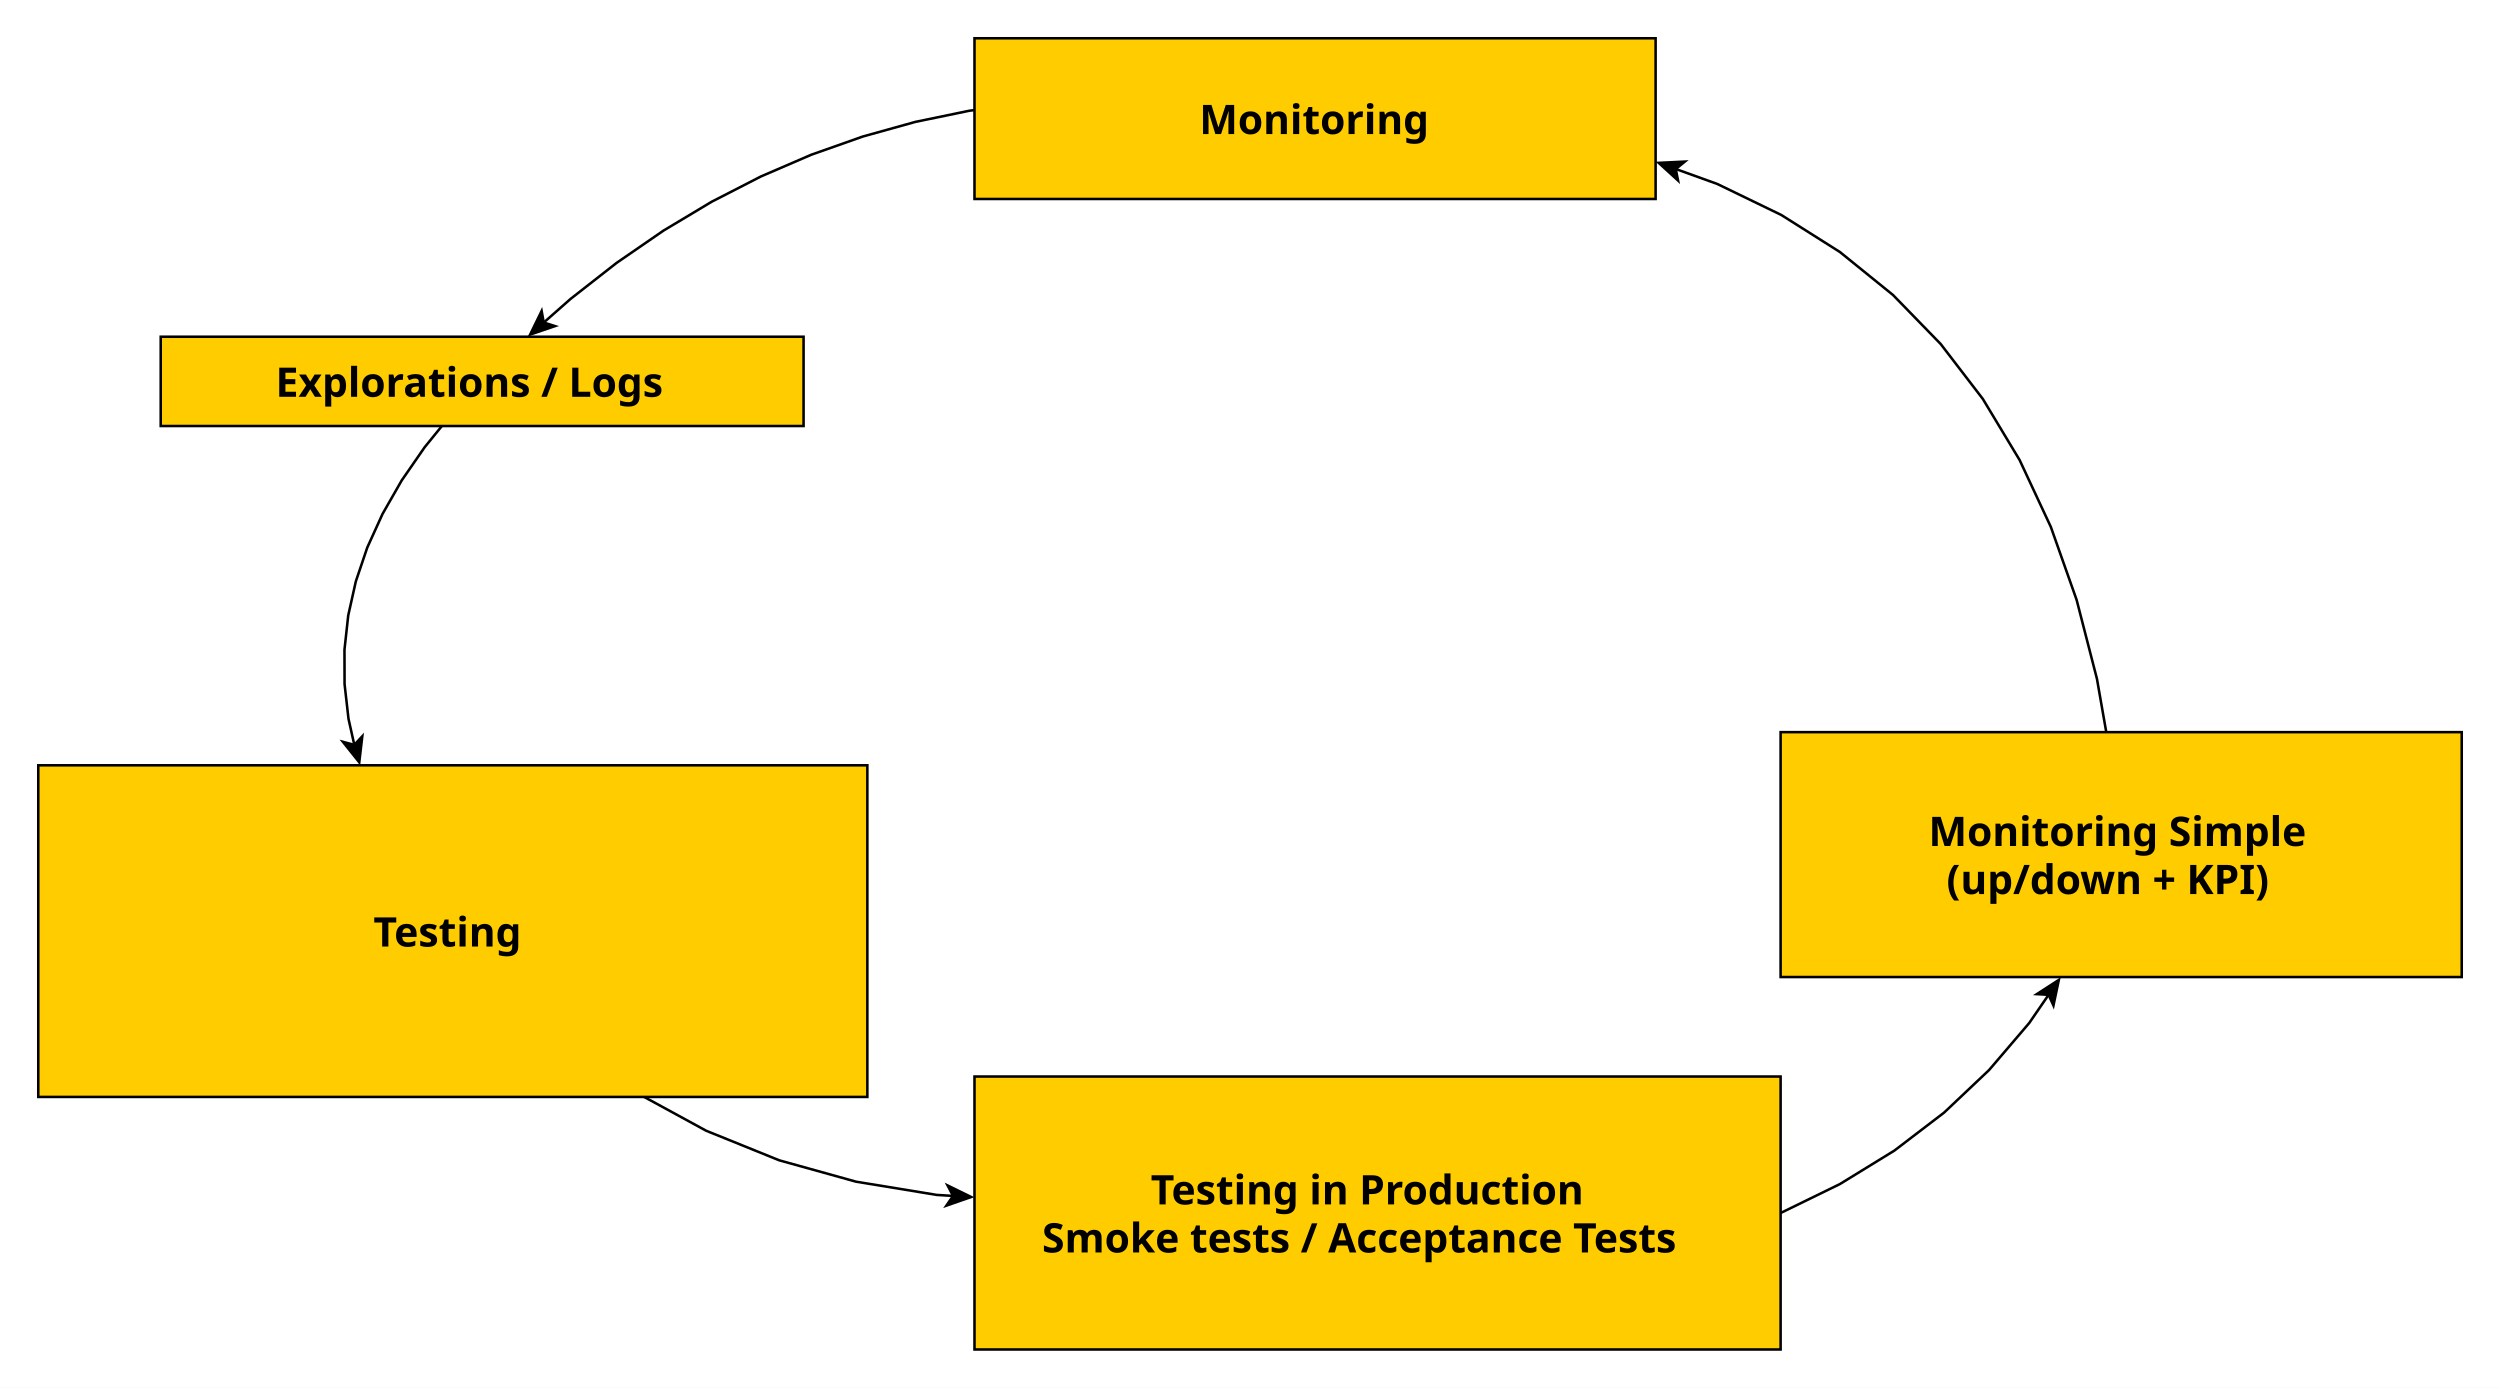
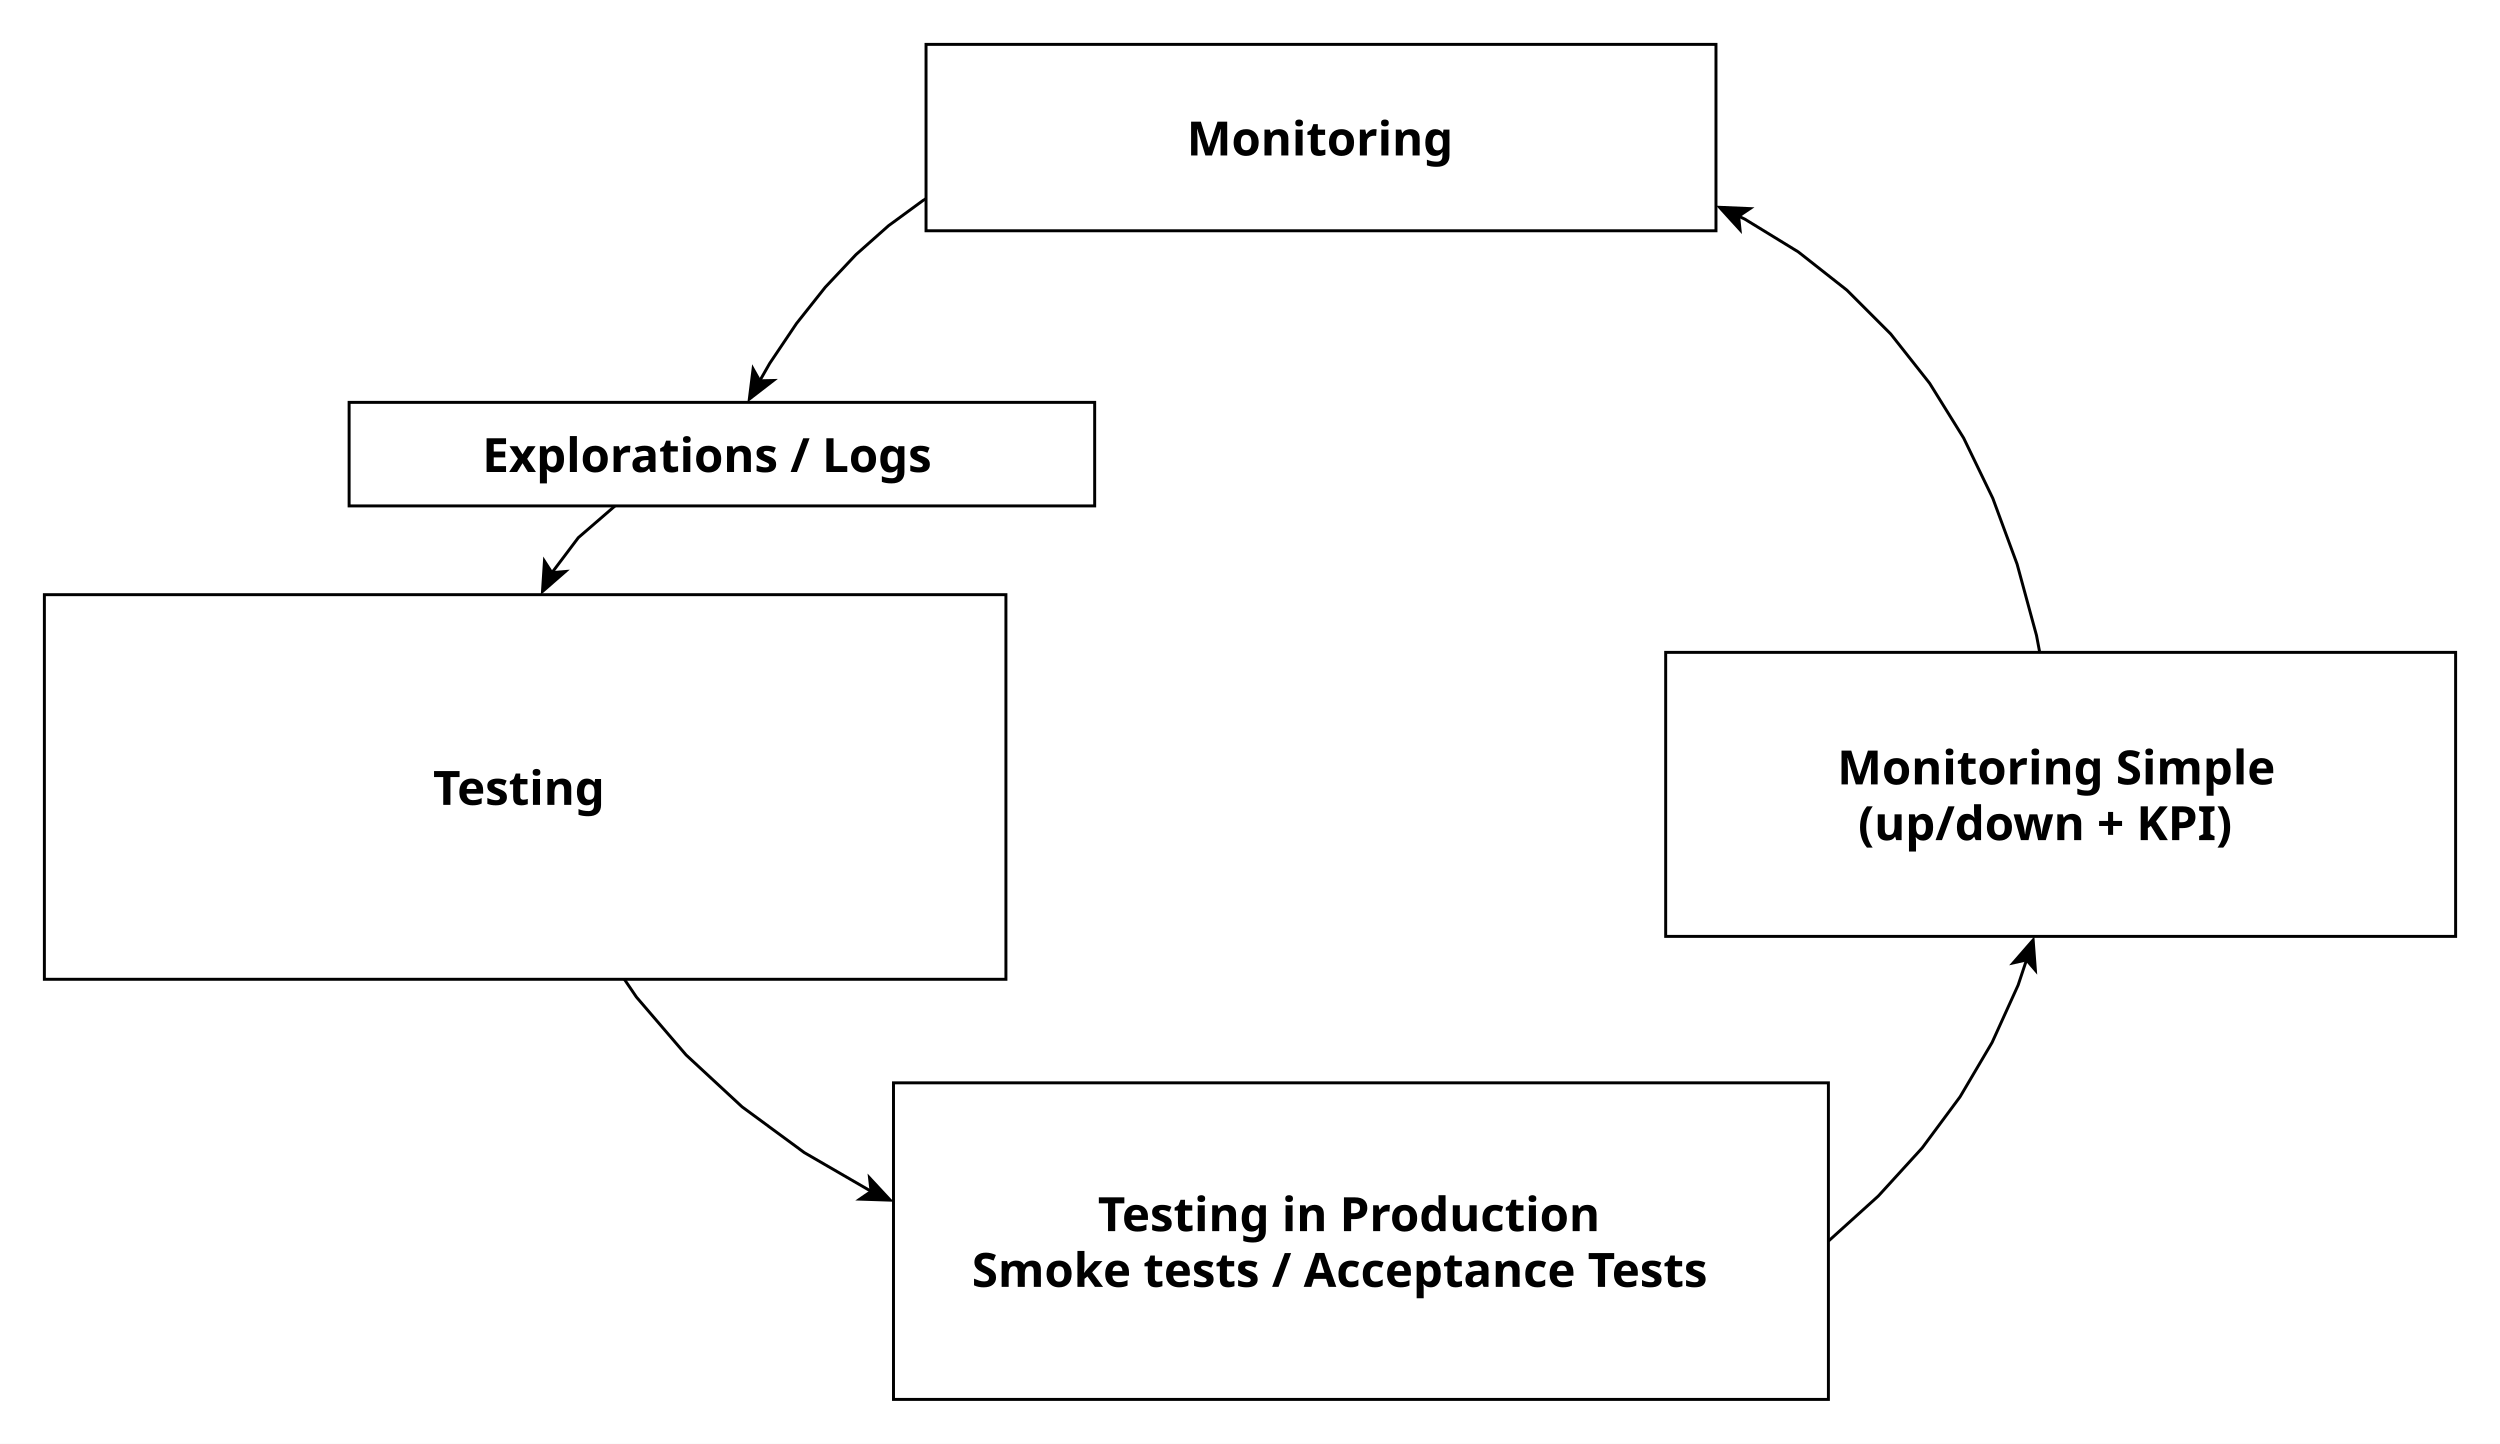
- <svg xmlns="http://www.w3.org/2000/svg" fill-opacity="1" color-rendering="auto" color-interpolation="auto" text-rendering="auto" stroke="black" stroke-linecap="square" width="980" stroke-miterlimit="10" shape-rendering="auto" stroke-opacity="1" fill="black" stroke-dasharray="none" font-weight="normal" stroke-width="1" height="544" font-family="'Dialog'" font-style="normal" stroke-linejoin="miter" font-size="12px" stroke-dashoffset="0" image-rendering="auto">
+ <svg xmlns="http://www.w3.org/2000/svg" fill-opacity="1" color-rendering="auto" color-interpolation="auto" text-rendering="auto" stroke="black" stroke-linecap="square" width="845" stroke-miterlimit="10" shape-rendering="auto" stroke-opacity="1" fill="black" stroke-dasharray="none" font-weight="normal" stroke-width="1" height="488" font-family="'Dialog'" font-style="normal" stroke-linejoin="miter" font-size="12px" stroke-dashoffset="0" image-rendering="auto">
  <defs id="genericDefs" />
  <g>
    <defs id="defs1">
      <clipPath clipPathUnits="userSpaceOnUse" id="clipPath1">
-         <path d="M0 0 L980 0 L980 544 L0 544 L0 0 Z" />
+         <path d="M0 0 L845 0 L845 488 L0 488 L0 0 Z" />
      </clipPath>
      <clipPath clipPathUnits="userSpaceOnUse" id="clipPath2">
-         <path d="M267 311 L1247 311 L1247 855 L267 855 L267 311 Z" />
+         <path d="M275 332 L1120 332 L1120 820 L275 820 L275 332 Z" />
      </clipPath>
    </defs>
-     <g fill="white" text-rendering="geometricPrecision" shape-rendering="geometricPrecision" transform="translate(-267,-311)" stroke="white">
-       <rect x="267" width="980" height="544" y="311" clip-path="url(#clipPath2)" stroke="none" />
+     <g fill="white" text-rendering="geometricPrecision" shape-rendering="geometricPrecision" transform="translate(-275,-332)" stroke="white">
+       <rect x="275" width="845" height="488" y="332" clip-path="url(#clipPath2)" stroke="none" />
    </g>
-     <g fill="rgb(255,204,0)" text-rendering="geometricPrecision" shape-rendering="geometricPrecision" transform="matrix(1,0,0,1,-267,-311)" stroke="rgb(255,204,0)">
-       <rect x="282" width="325" height="130" y="611" clip-path="url(#clipPath2)" stroke="none" />
-     </g>
-     <g text-rendering="geometricPrecision" stroke-miterlimit="1.45" shape-rendering="geometricPrecision" transform="matrix(1,0,0,1,-267,-311)" stroke-linecap="butt">
-       <rect fill="none" x="282" width="325" height="130" y="611" clip-path="url(#clipPath2)" />
-       <text x="413.394" font-size="16px" y="682.047" clip-path="url(#clipPath2)" font-family="sans-serif" stroke="none" font-weight="bold" xml:space="preserve">Testing</text>
-     </g>
-     <g fill="rgb(255,204,0)" text-rendering="geometricPrecision" shape-rendering="geometricPrecision" transform="matrix(1,0,0,1,-267,-311)" stroke="rgb(255,204,0)">
-       <rect x="649" width="316" height="107" y="733" clip-path="url(#clipPath2)" stroke="none" />
-     </g>
-     <g text-rendering="geometricPrecision" stroke-miterlimit="1.45" shape-rendering="geometricPrecision" transform="matrix(1,0,0,1,-267,-311)" stroke-linecap="butt">
-       <rect fill="none" x="649" width="316" height="107" y="733" clip-path="url(#clipPath2)" />
-       <text x="718.094" font-size="16px" y="783.125" clip-path="url(#clipPath2)" font-family="sans-serif" stroke="none" font-weight="bold" xml:space="preserve">Testing in Production</text>
-       <text x="675.488" font-size="16px" y="801.969" clip-path="url(#clipPath2)" font-family="sans-serif" stroke="none" font-weight="bold" xml:space="preserve">Smoke tests / Acceptance Tests</text>
-     </g>
-     <g fill="rgb(255,204,0)" text-rendering="geometricPrecision" shape-rendering="geometricPrecision" transform="matrix(1,0,0,1,-267,-311)" stroke="rgb(255,204,0)">
-       <rect x="965" width="267" height="96" y="598" clip-path="url(#clipPath2)" stroke="none" />
-     </g>
-     <g text-rendering="geometricPrecision" stroke-miterlimit="1.45" shape-rendering="geometricPrecision" transform="matrix(1,0,0,1,-267,-311)" stroke-linecap="butt">
-       <rect fill="none" x="965" width="267" height="96" y="598" clip-path="url(#clipPath2)" />
-       <text x="1022.996" font-size="16px" y="642.625" clip-path="url(#clipPath2)" font-family="sans-serif" stroke="none" font-weight="bold" xml:space="preserve">Monitoring Simple</text>
-       <text x="1030.051" font-size="16px" y="661.469" clip-path="url(#clipPath2)" font-family="sans-serif" stroke="none" font-weight="bold" xml:space="preserve">(up/down + KPI)</text>
-     </g>
-     <g fill="rgb(255,204,0)" text-rendering="geometricPrecision" shape-rendering="geometricPrecision" transform="matrix(1,0,0,1,-267,-311)" stroke="rgb(255,204,0)">
-       <rect x="649" width="267" height="63" y="326" clip-path="url(#clipPath2)" stroke="none" />
-     </g>
-     <g text-rendering="geometricPrecision" stroke-miterlimit="1.45" shape-rendering="geometricPrecision" transform="matrix(1,0,0,1,-267,-311)" stroke-linecap="butt">
-       <rect fill="none" x="649" width="267" height="63" y="326" clip-path="url(#clipPath2)" />
-       <text x="737.152" font-size="16px" y="363.547" clip-path="url(#clipPath2)" font-family="sans-serif" stroke="none" font-weight="bold" xml:space="preserve">Monitoring</text>
-     </g>
-     <g fill="rgb(255,204,0)" text-rendering="geometricPrecision" shape-rendering="geometricPrecision" transform="matrix(1,0,0,1,-267,-311)" stroke="rgb(255,204,0)">
-       <rect x="330" width="252" height="35" y="443" clip-path="url(#clipPath2)" stroke="none" />
-     </g>
-     <g text-rendering="geometricPrecision" stroke-miterlimit="1.45" shape-rendering="geometricPrecision" transform="matrix(1,0,0,1,-267,-311)" stroke-linecap="butt">
-       <rect fill="none" x="330" width="252" height="35" y="443" clip-path="url(#clipPath2)" />
-       <text x="375.027" font-size="16px" y="466.547" clip-path="url(#clipPath2)" font-family="sans-serif" stroke="none" font-weight="bold" xml:space="preserve">Explorations / Logs</text>
-       <path fill="none" d="M519.513 741 L543.834 754.259 L572.445 765.837 L602.567 774.221 L634.2 779.41 L641.007 779.82" clip-path="url(#clipPath2)" />
-       <path d="M648.992 780.3 L637.314 774.588 L640.009 779.76 L636.714 784.57 Z" clip-path="url(#clipPath2)" stroke="none" />
-       <path fill="none" d="M965 786.5 L988.232 775.156 L1009.594 762.035 L1029.086 747.137 L1046.708 730.463 L1062.461 712.012 L1070.271 700.632" clip-path="url(#clipPath2)" />
-       <path d="M1074.798 694.037 L1063.885 701.101 L1069.705 701.457 L1072.13 706.76 Z" clip-path="url(#clipPath2)" stroke="none" />
-       <path fill="none" d="M1092.654 597.982 L1088.998 577.08 L1081.033 546.141 L1070.925 517.548 L1058.674 491.303 L1044.281 467.404 L1027.745 445.853 L1009.066 426.648 L988.245 409.79 L965.281 395.279 L940.174 383.115 L923.511 377.112" clip-path="url(#clipPath2)" />
-       <path d="M915.985 374.401 L925.58 383.172 L924.452 377.451 L928.969 373.764 Z" clip-path="url(#clipPath2)" stroke="none" />
-       <path fill="none" d="M648.965 354.14 L646.907 354.423 L625.843 358.776 L605.217 364.518 L585.03 371.651 L565.282 380.173 L545.972 390.086 L527.101 401.389 L508.668 414.081 L490.673 428.164 L479.839 437.713" clip-path="url(#clipPath2)" />
-       <path d="M473.837 443.002 L486.146 438.819 L480.589 437.052 L479.534 431.317 Z" clip-path="url(#clipPath2)" stroke="none" />
-       <path fill="none" d="M440.223 477.993 L433.468 486.312 L424.463 499.338 L416.964 512.445 L410.971 525.633 L406.486 538.9 L403.507 552.249 L402.035 565.677 L402.069 579.186 L403.611 592.775 L405.956 603.294 L405.988 603.389" clip-path="url(#clipPath2)" />
-       <path d="M408.19 611.08 L409.693 598.167 L405.712 602.427 L400.08 600.92 Z" clip-path="url(#clipPath2)" stroke="none" />
+     <g text-rendering="geometricPrecision" stroke-miterlimit="1.45" shape-rendering="geometricPrecision" transform="matrix(1,0,0,1,-275,-332)" stroke-linecap="butt">
+       <rect fill="none" x="290" width="325" height="130" y="533" clip-path="url(#clipPath2)" />
+       <text x="421.394" font-size="16px" y="604.047" clip-path="url(#clipPath2)" font-family="sans-serif" stroke="none" font-weight="bold" xml:space="preserve">Testing</text>
+       <rect fill="none" x="577" width="316" height="107" y="698" clip-path="url(#clipPath2)" />
+       <text x="646.094" font-size="16px" y="748.125" clip-path="url(#clipPath2)" font-family="sans-serif" stroke="none" font-weight="bold" xml:space="preserve">Testing in Production</text>
+       <text x="603.488" font-size="16px" y="766.969" clip-path="url(#clipPath2)" font-family="sans-serif" stroke="none" font-weight="bold" xml:space="preserve">Smoke tests / Acceptance Tests</text>
+       <rect fill="none" x="838" width="267" height="96" y="552.5" clip-path="url(#clipPath2)" />
+       <text x="895.996" font-size="16px" y="597.125" clip-path="url(#clipPath2)" font-family="sans-serif" stroke="none" font-weight="bold" xml:space="preserve">Monitoring Simple</text>
+       <text x="903.051" font-size="16px" y="615.969" clip-path="url(#clipPath2)" font-family="sans-serif" stroke="none" font-weight="bold" xml:space="preserve">(up/down + KPI)</text>
+       <rect fill="none" x="588" width="267" height="63" y="347" clip-path="url(#clipPath2)" />
+       <text x="676.152" font-size="16px" y="384.547" clip-path="url(#clipPath2)" font-family="sans-serif" stroke="none" font-weight="bold" xml:space="preserve">Monitoring</text>
+       <rect fill="none" x="393" width="252" height="35" y="468" clip-path="url(#clipPath2)" />
+       <text x="438.027" font-size="16px" y="491.547" clip-path="url(#clipPath2)" font-family="sans-serif" stroke="none" font-weight="bold" xml:space="preserve">Explorations / Logs</text>
+       <path fill="none" d="M486.03 662.992 L490.111 669.01 L506.903 688.584 L525.822 706.111 L546.869 721.59 L569.707 734.826 L569.798 734.867" clip-path="url(#clipPath2)" />
+       <path d="M577.077 738.187 L568.233 728.659 L568.888 734.453 L564.084 737.757 Z" clip-path="url(#clipPath2)" stroke="none" />
+       <path fill="none" d="M893 751.5 L909.846 736.281 L924.682 720.018 L937.509 702.71 L948.326 684.357 L957.134 664.96 L960.093 656.062" clip-path="url(#clipPath2)" />
+       <path d="M962.617 648.471 L954.086 658.28 L959.777 657.011 L963.575 661.435 Z" clip-path="url(#clipPath2)" stroke="none" />
+       <path fill="none" d="M964.421 552.507 L963.333 546.755 L956.777 522.668 L948.571 500.438 L938.717 480.064 L927.214 461.547 L914.062 444.887 L899.262 430.084 L882.812 417.137 L864.714 406.047 L862.28 404.909" clip-path="url(#clipPath2)" />
+       <path d="M855.033 401.521 L863.786 411.133 L863.186 405.333 L868.022 402.074 Z" clip-path="url(#clipPath2)" stroke="none" />
+       <path fill="none" d="M588.001 399.154 L587.013 399.738 L575.337 408.281 L564.314 418.059 L553.945 429.075 L544.229 441.326 L535.166 454.814 L531.594 461.068" clip-path="url(#clipPath2)" />
+       <path d="M527.627 468.015 L537.92 460.074 L532.09 460.2 L529.236 455.115 Z" clip-path="url(#clipPath2)" stroke="none" />
+       <path fill="none" d="M482.861 503.017 L470.465 513.739 L461.372 525.819 L461.331 525.91" clip-path="url(#clipPath2)" />
+       <path d="M457.784 533.081 L467.586 524.541 L461.774 525.014 L458.623 520.108 Z" clip-path="url(#clipPath2)" stroke="none" />
    </g>
  </g>
</svg>
